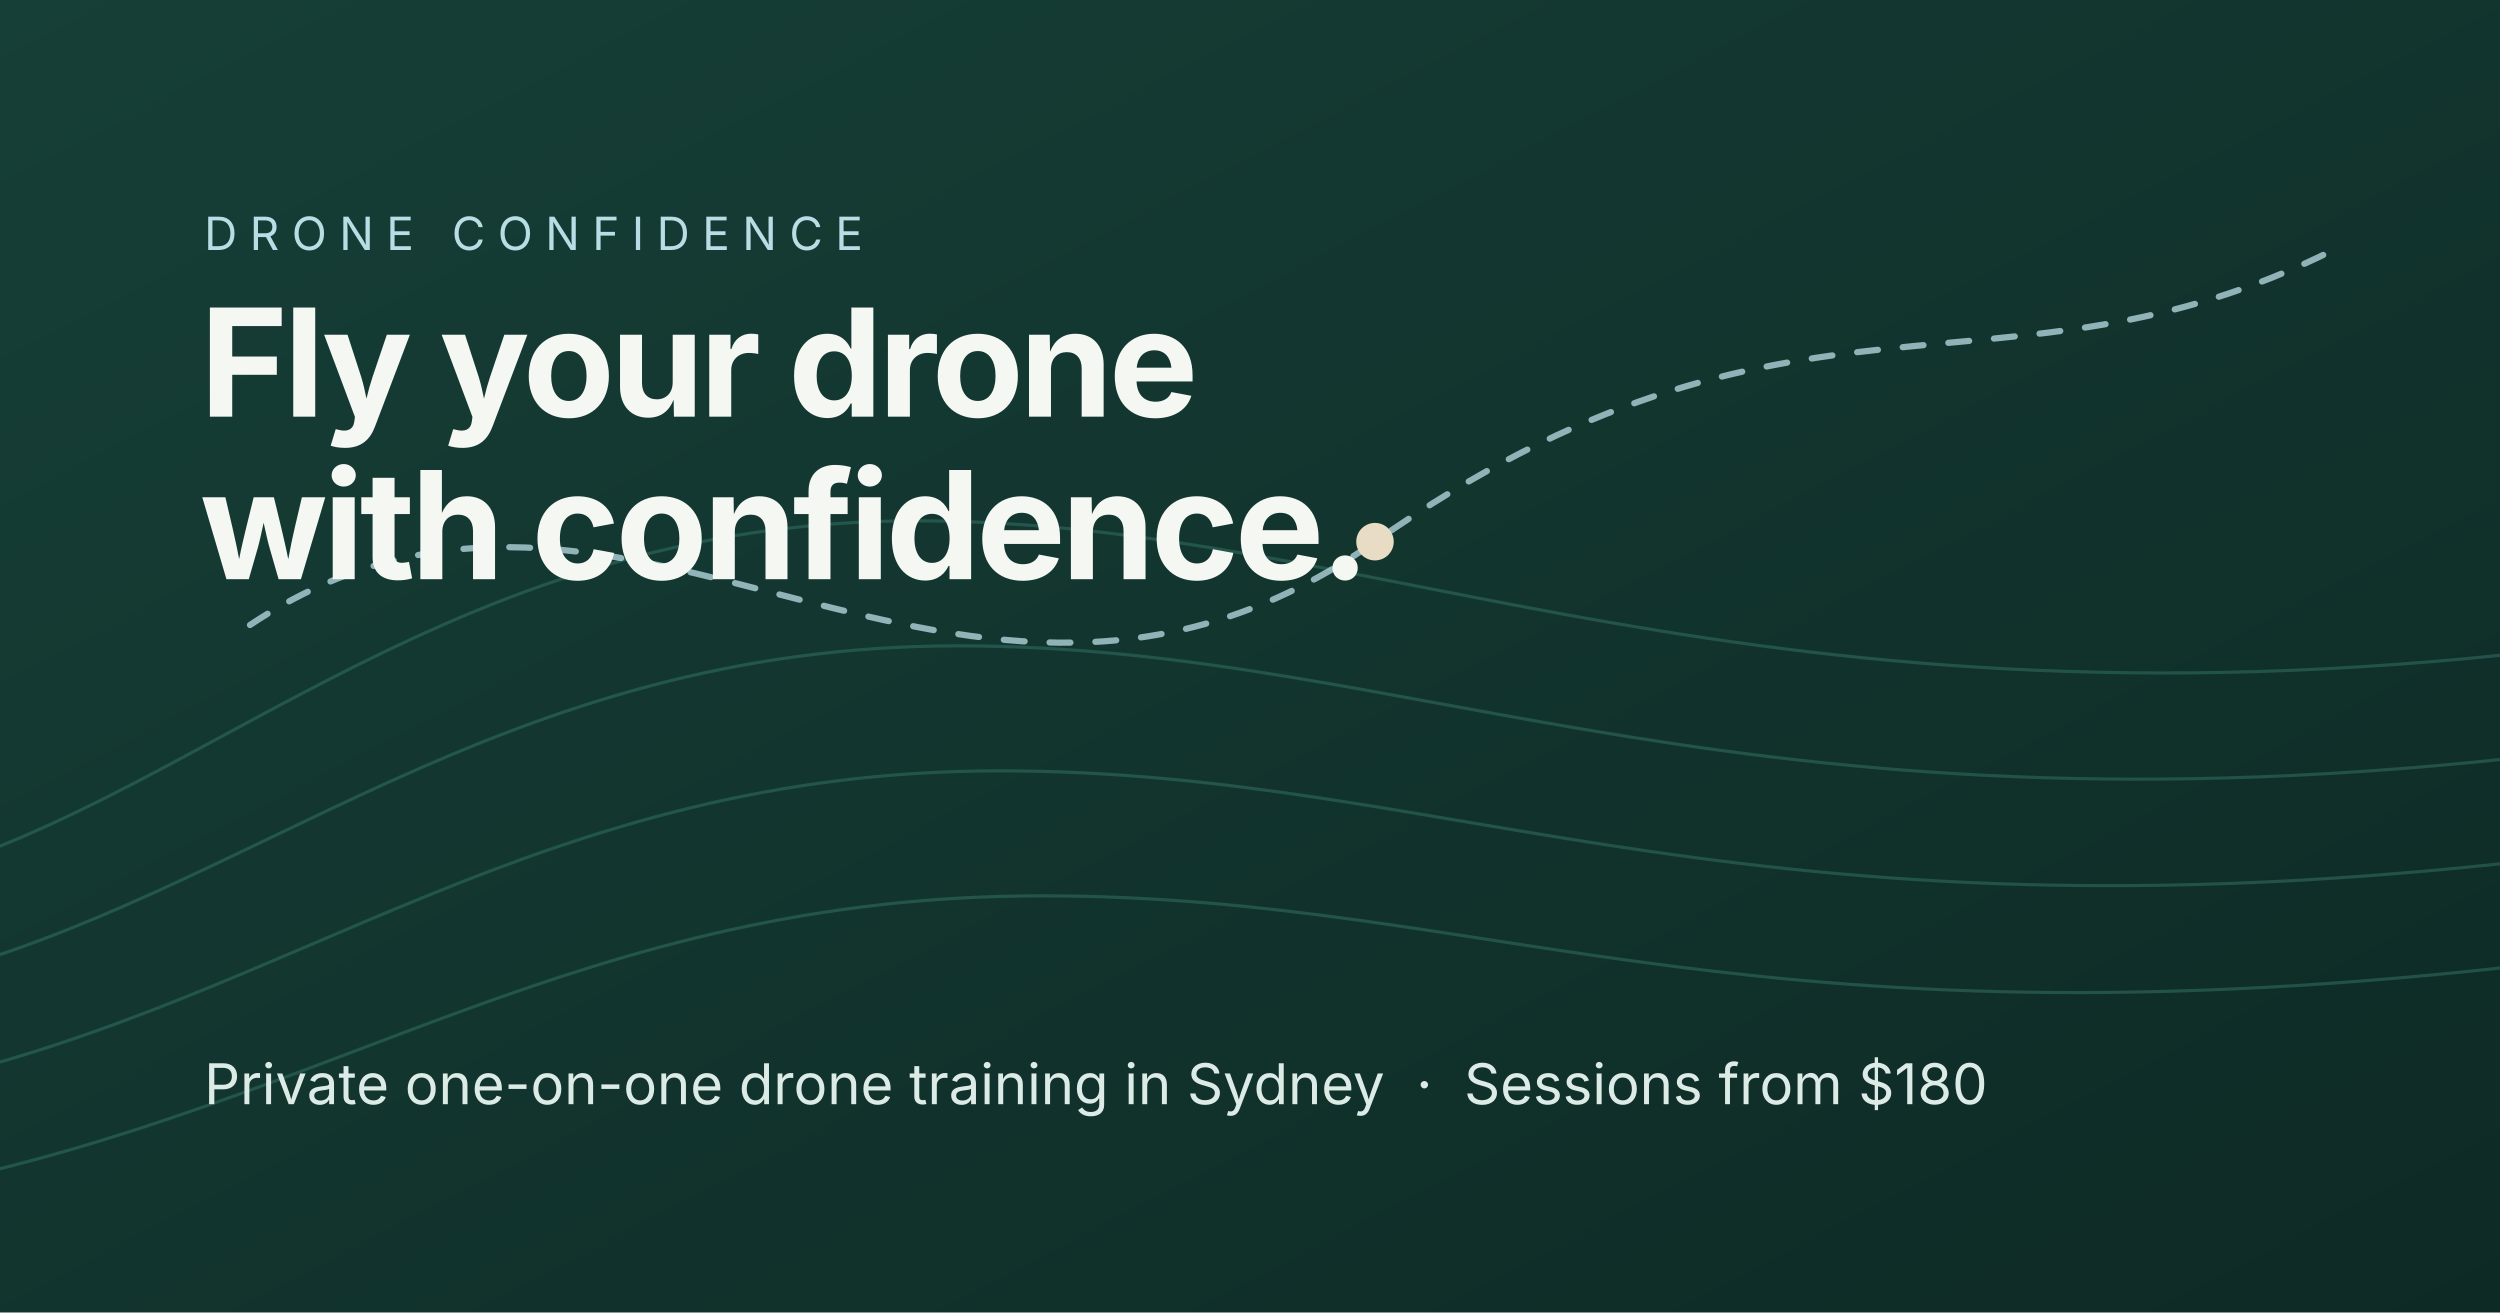
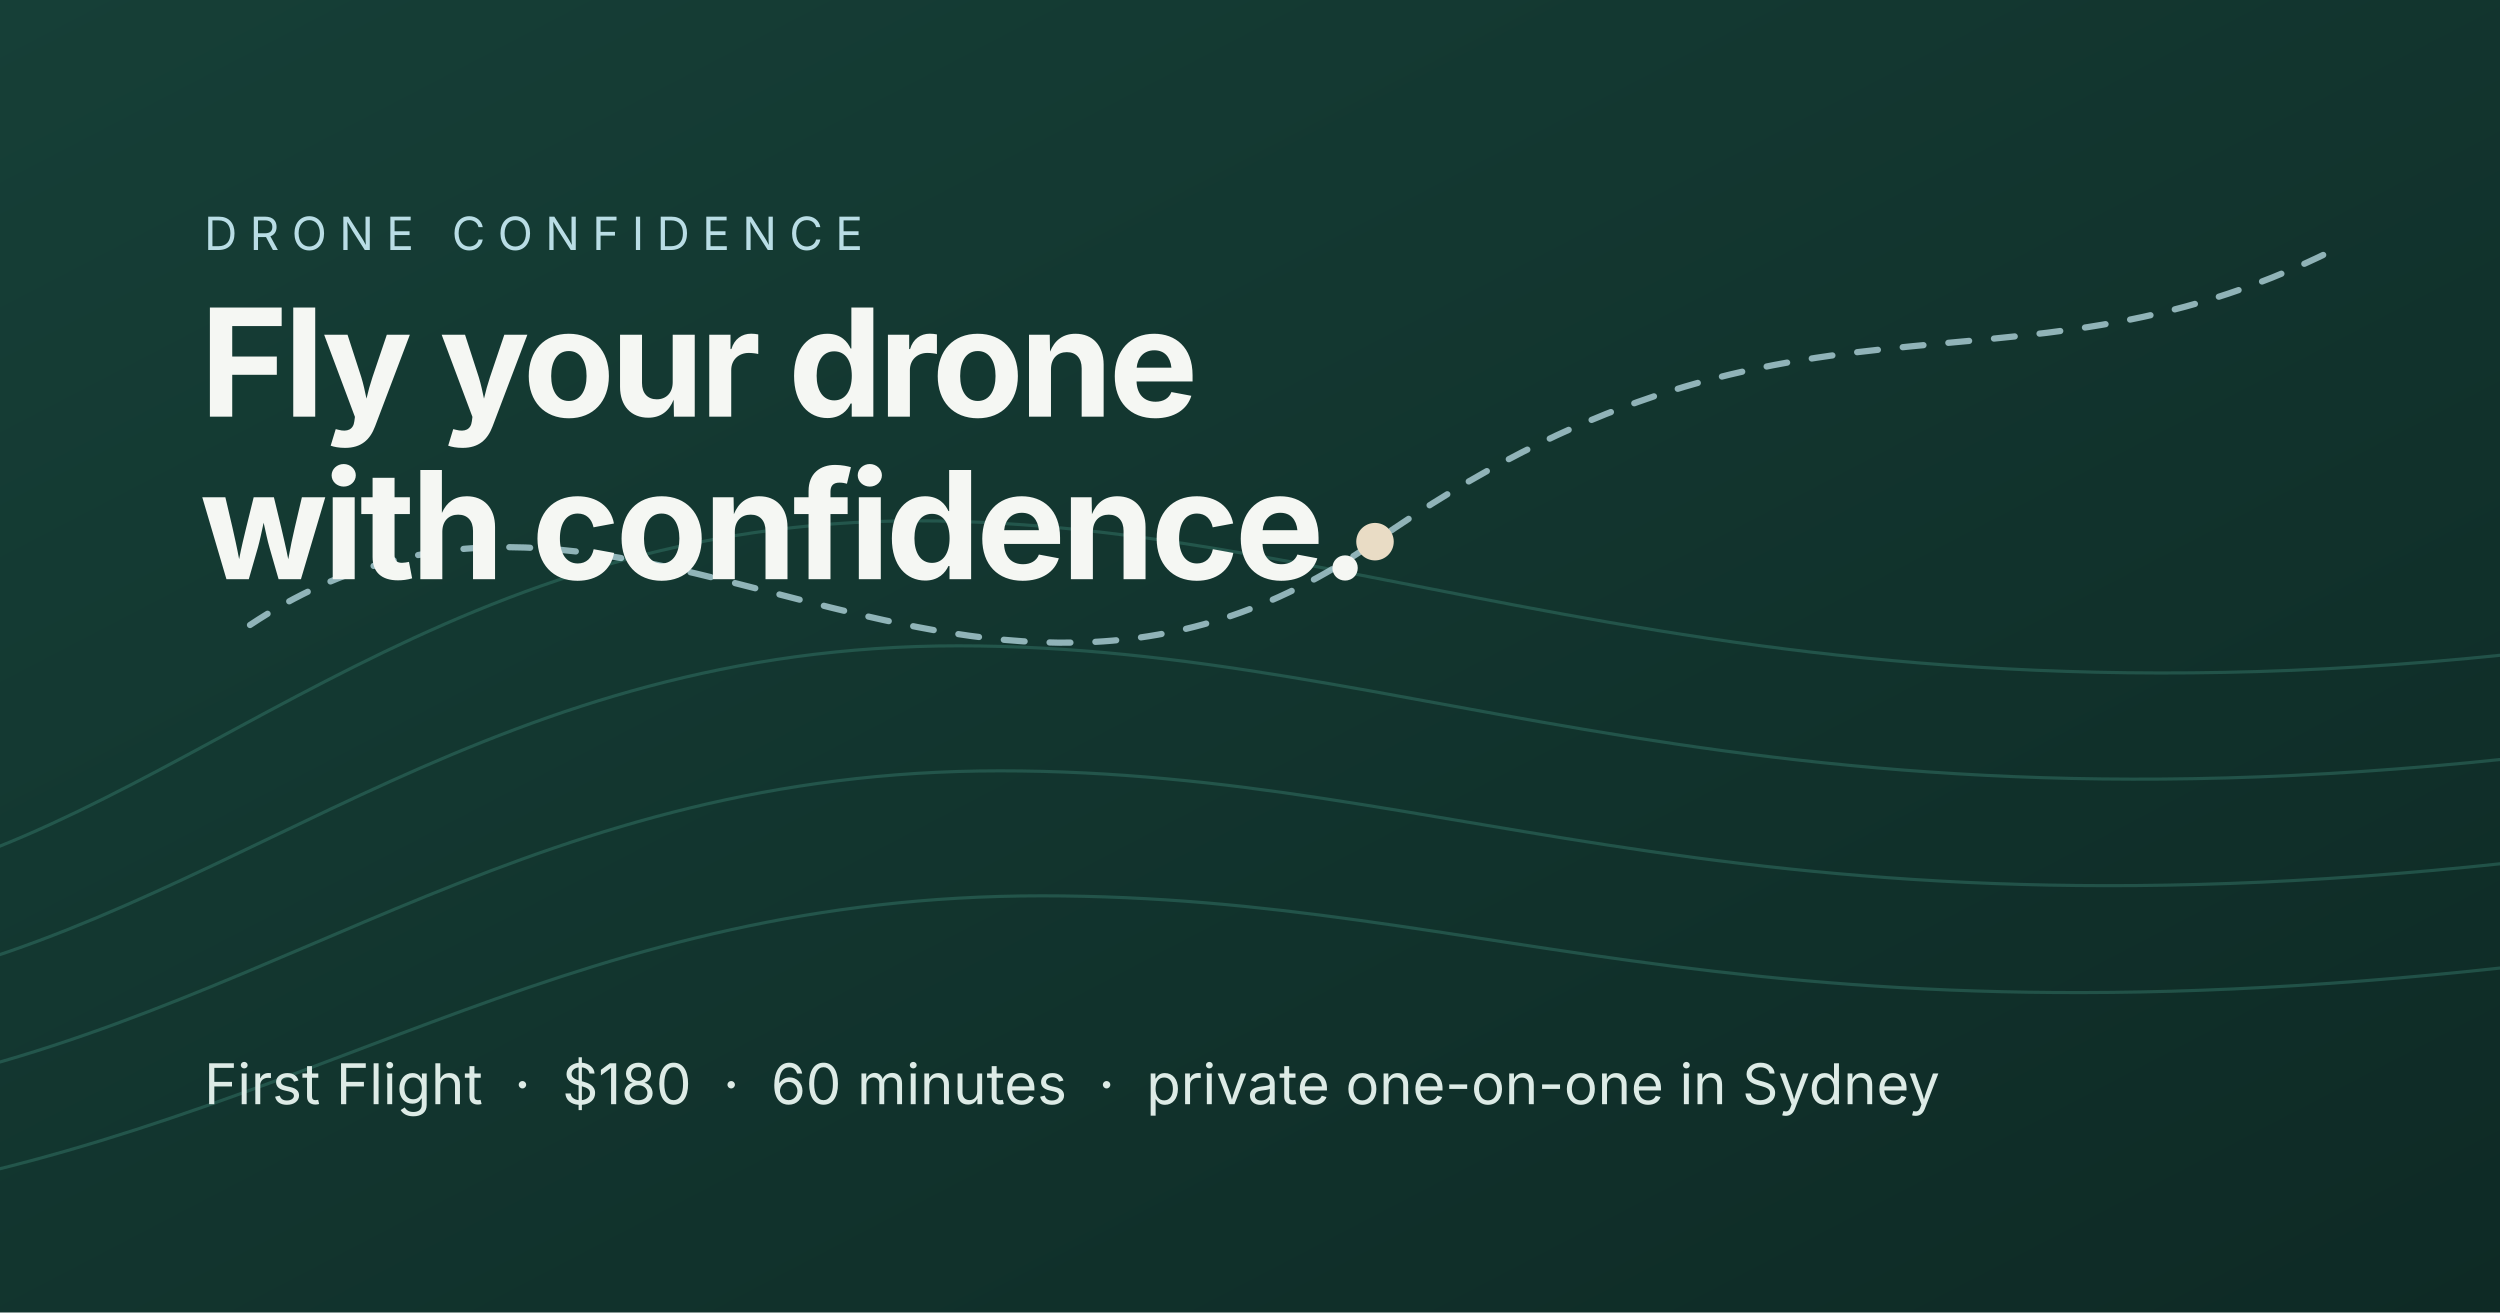
<svg xmlns="http://www.w3.org/2000/svg" viewBox="0 0 1200 630" width="1200" height="630" role="img" aria-label="Drone Confidence — private one-on-one drone training in Sydney">
  <defs>
    <linearGradient id="sky" x1="0" y1="0" x2="1" y2="1">
      <stop offset="0" stop-color="#163F37" />
      <stop offset="1" stop-color="#0E2A25" />
    </linearGradient>
  </defs>
  <rect width="1200" height="630" fill="url(#sky)" />
  <g fill="none" stroke="#337667" stroke-width="1.5" opacity="0.5">
    <path d="M-40 520c180-40 300-150 520-150s360 90 760 40" />
    <path d="M-40 570c200-40 320-140 540-140s340 80 740 30" />
    <path d="M-40 470c160-40 280-160 500-160s380 100 780 50" />
    <path d="M-40 420c140-40 260-170 480-170s400 110 800 60" />
  </g>
  <path d="M120 300C300 180 460 400 660 260s300-60 460-140" fill="none" stroke="#B9DDE5" stroke-width="3" stroke-linecap="round" stroke-dasharray="10 12" opacity="0.75" />
  <circle cx="660" cy="260" r="9" fill="#E9DCC5" />
  <text x="96" y="200" fill="#F5F7F3" font-family="Manrope, Inter, system-ui, sans-serif" font-size="72" font-weight="700" letter-spacing="-2">Fly your drone</text>
  <text x="96" y="278" fill="#F5F7F3" font-family="Manrope, Inter, system-ui, sans-serif" font-size="72" font-weight="700" letter-spacing="-2">with confidence.</text>
  <text x="98" y="120" fill="#B9DDE5" font-family="Inter, system-ui, sans-serif" font-size="22" letter-spacing="6">DRONE CONFIDENCE</text>
-   <text x="98" y="530" fill="#DDEBE6" font-family="Inter, system-ui, sans-serif" font-size="27">Private one-on-one drone training in Sydney  ·  Sessions from $180</text>
+   <text x="98" y="530" fill="#DDEBE6" font-family="Inter, system-ui, sans-serif" font-size="27">First Flight  ·  $180  ·  60 minutes  ·  private one-on-one in Sydney</text>
</svg>
